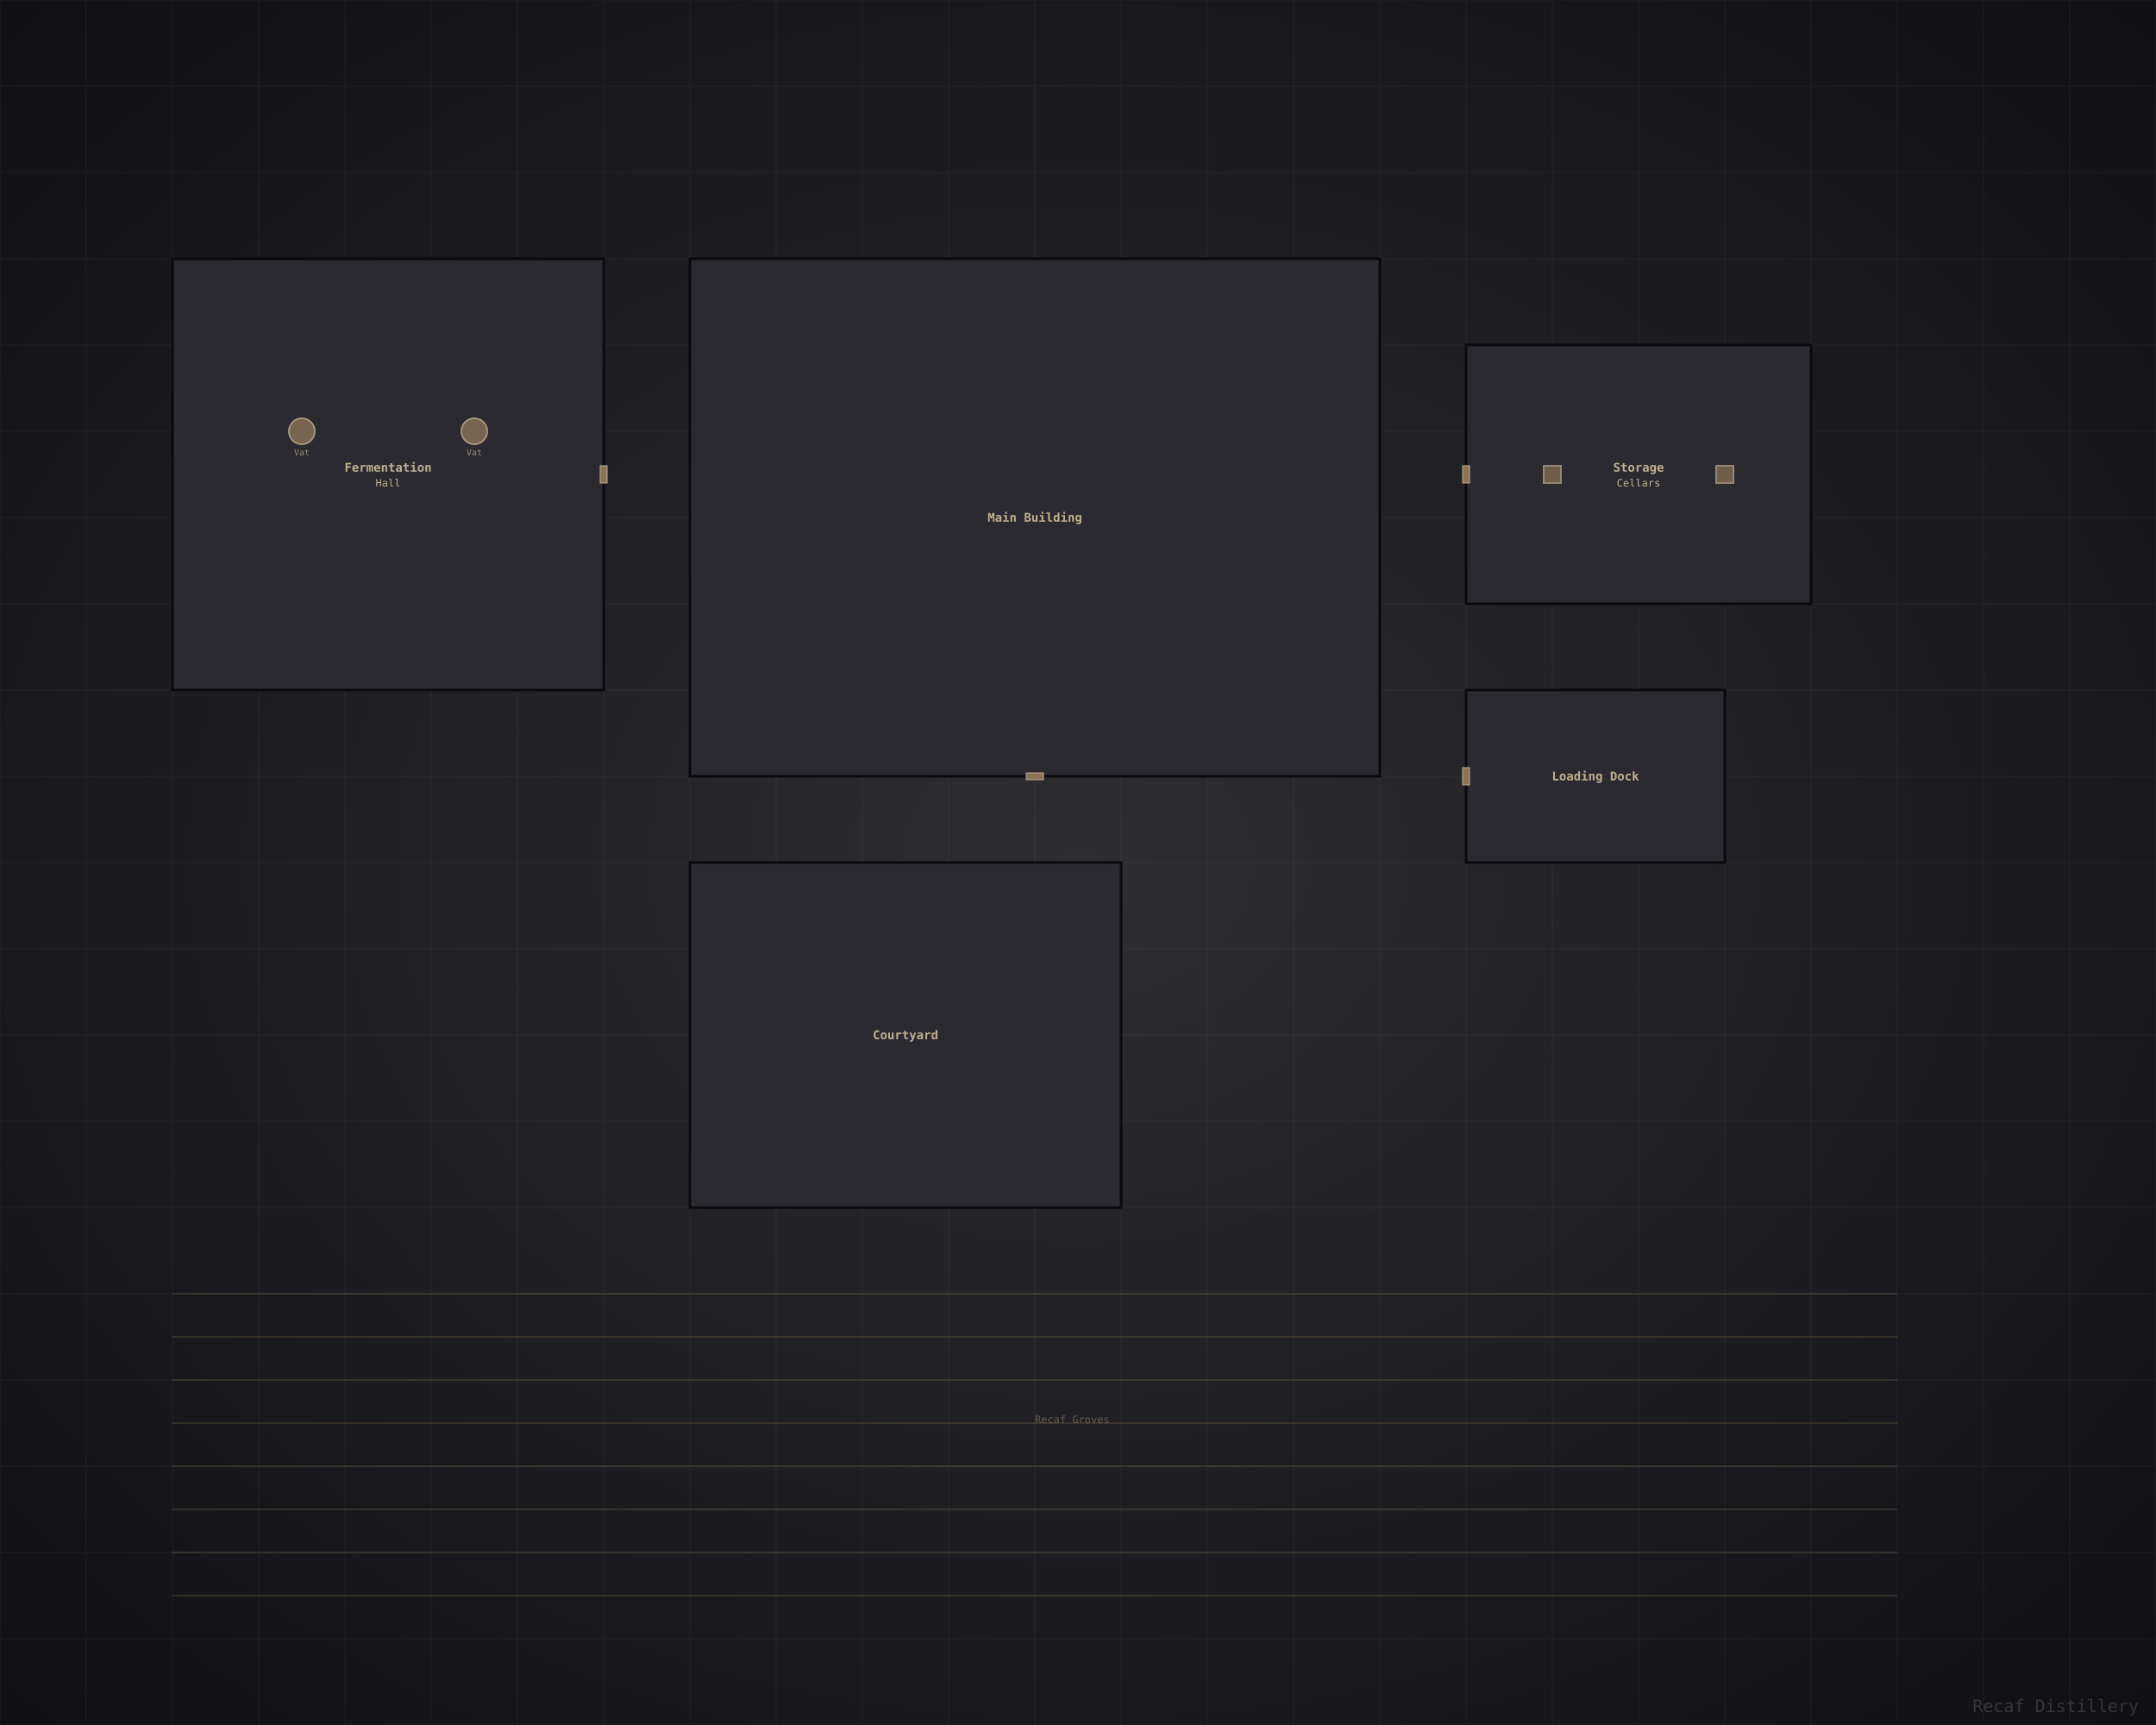
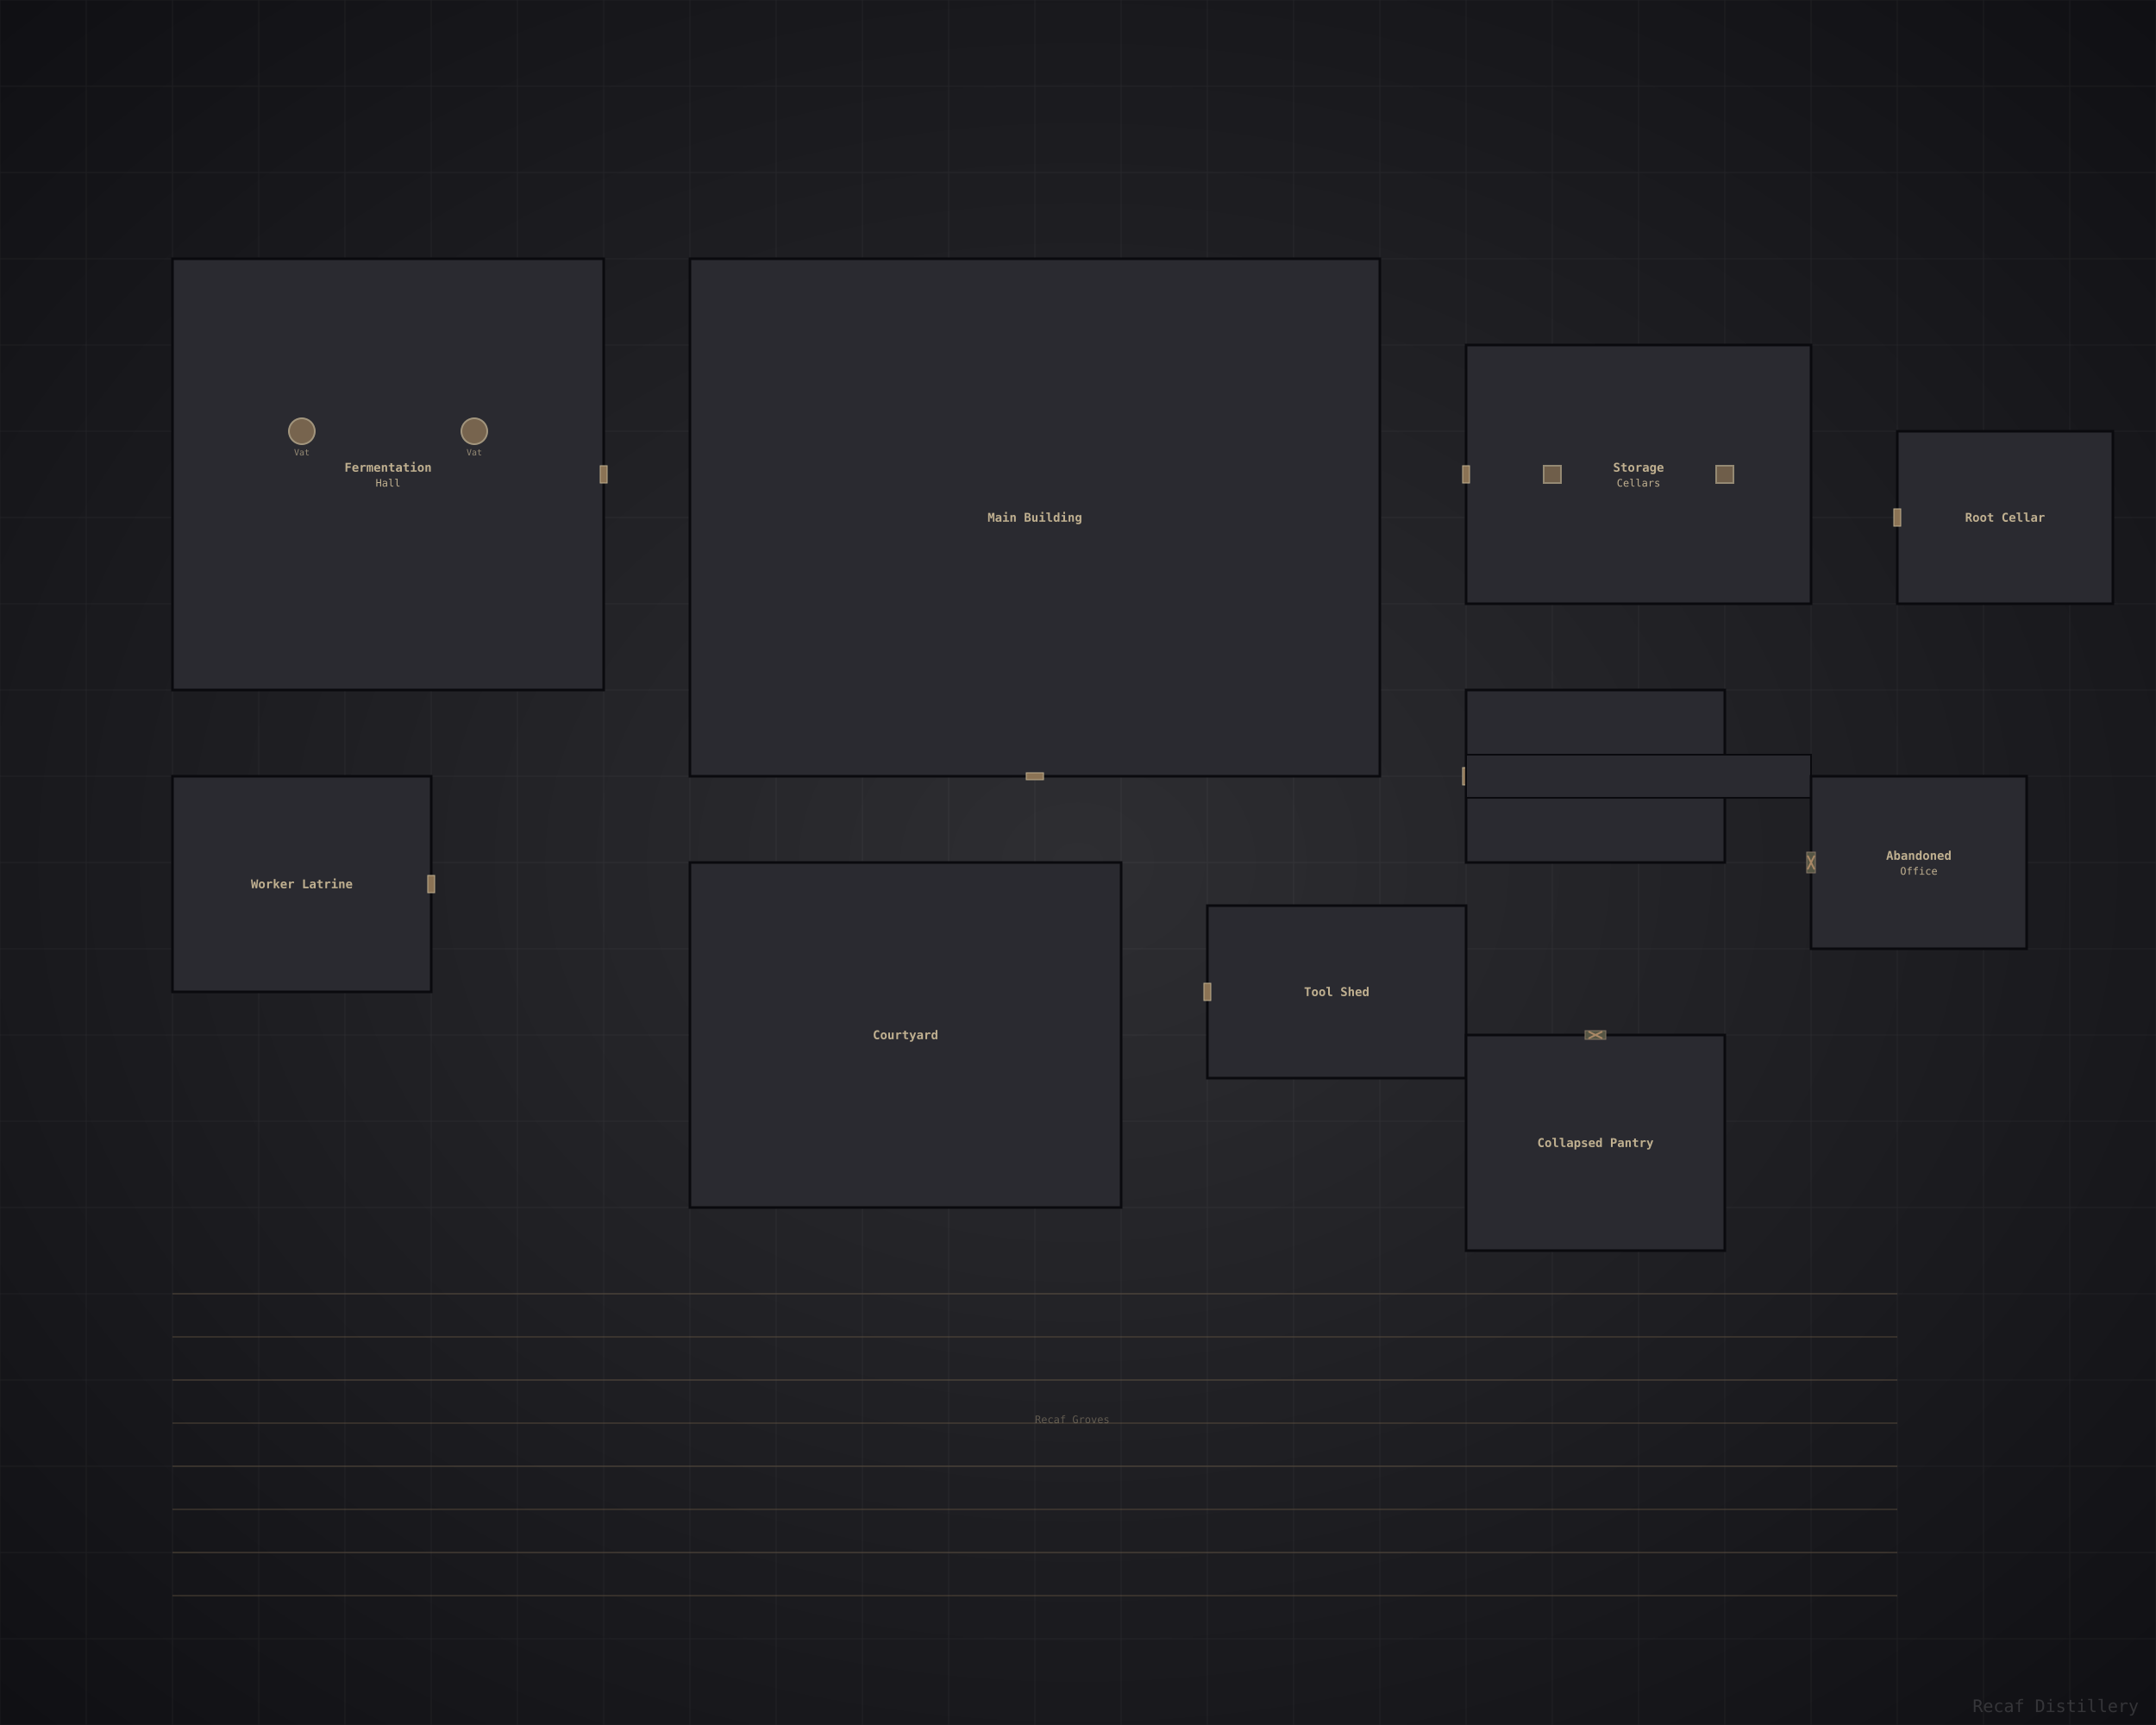
<svg xmlns="http://www.w3.org/2000/svg" viewBox="0 0 2500 2000" width="2500" height="2000">
  <defs>
    <radialGradient id="bgGrad" cx="50%" cy="50%" r="70%">
      <stop offset="0%" stop-color="#2e2e32" />
      <stop offset="100%" stop-color="#101014" />
    </radialGradient>
  </defs>
  <rect x="0" y="0" width="2500" height="2000" fill="url(#bgGrad)" />
  <g opacity="0.05" stroke="#ffffff" stroke-width="1">
    <line x1="0" y1="0" x2="0" y2="2000" />
    <line x1="100" y1="0" x2="100" y2="2000" />
    <line x1="200" y1="0" x2="200" y2="2000" />
    <line x1="300" y1="0" x2="300" y2="2000" />
    <line x1="400" y1="0" x2="400" y2="2000" />
    <line x1="500" y1="0" x2="500" y2="2000" />
    <line x1="600" y1="0" x2="600" y2="2000" />
    <line x1="700" y1="0" x2="700" y2="2000" />
    <line x1="800" y1="0" x2="800" y2="2000" />
    <line x1="900" y1="0" x2="900" y2="2000" />
    <line x1="1000" y1="0" x2="1000" y2="2000" />
    <line x1="1100" y1="0" x2="1100" y2="2000" />
    <line x1="1200" y1="0" x2="1200" y2="2000" />
    <line x1="1300" y1="0" x2="1300" y2="2000" />
    <line x1="1400" y1="0" x2="1400" y2="2000" />
    <line x1="1500" y1="0" x2="1500" y2="2000" />
    <line x1="1600" y1="0" x2="1600" y2="2000" />
    <line x1="1700" y1="0" x2="1700" y2="2000" />
    <line x1="1800" y1="0" x2="1800" y2="2000" />
    <line x1="1900" y1="0" x2="1900" y2="2000" />
    <line x1="2000" y1="0" x2="2000" y2="2000" />
    <line x1="2100" y1="0" x2="2100" y2="2000" />
    <line x1="2200" y1="0" x2="2200" y2="2000" />
    <line x1="2300" y1="0" x2="2300" y2="2000" />
    <line x1="2400" y1="0" x2="2400" y2="2000" />
    <line x1="2500" y1="0" x2="2500" y2="2000" />
    <line x1="0" y1="0" x2="2500" y2="0" />
    <line x1="0" y1="100" x2="2500" y2="100" />
    <line x1="0" y1="200" x2="2500" y2="200" />
    <line x1="0" y1="300" x2="2500" y2="300" />
    <line x1="0" y1="400" x2="2500" y2="400" />
    <line x1="0" y1="500" x2="2500" y2="500" />
    <line x1="0" y1="600" x2="2500" y2="600" />
    <line x1="0" y1="700" x2="2500" y2="700" />
    <line x1="0" y1="800" x2="2500" y2="800" />
    <line x1="0" y1="900" x2="2500" y2="900" />
    <line x1="0" y1="1000" x2="2500" y2="1000" />
    <line x1="0" y1="1100" x2="2500" y2="1100" />
    <line x1="0" y1="1200" x2="2500" y2="1200" />
    <line x1="0" y1="1300" x2="2500" y2="1300" />
    <line x1="0" y1="1400" x2="2500" y2="1400" />
    <line x1="0" y1="1500" x2="2500" y2="1500" />
    <line x1="0" y1="1600" x2="2500" y2="1600" />
    <line x1="0" y1="1700" x2="2500" y2="1700" />
    <line x1="0" y1="1800" x2="2500" y2="1800" />
    <line x1="0" y1="1900" x2="2500" y2="1900" />
    <line x1="0" y1="2000" x2="2500" y2="2000" />
  </g>
  <rect x="800" y="300" width="800" height="600" fill="#2a2a30" stroke="#0a0a0e" stroke-width="3" />
  <text x="1200" y="600" fill="#c0b090" font-size="14" font-weight="bold" text-anchor="middle" dominant-baseline="central" font-family="monospace">Main Building</text>
  <rect x="1190" y="896" width="20" height="8" fill="#8b7355" stroke="#c0b090" stroke-width="1" />
  <rect x="200" y="300" width="500" height="500" fill="#2a2a30" stroke="#0a0a0e" stroke-width="3" />
  <text x="450" y="542" fill="#c0b090" font-size="14" font-weight="bold" text-anchor="middle" dominant-baseline="central" font-family="monospace">Fermentation</text>
  <text x="450" y="560" fill="#c0b090" font-size="12" text-anchor="middle" dominant-baseline="central" font-family="monospace">Hall</text>
  <rect x="696" y="540" width="8" height="20" fill="#8b7355" stroke="#c0b090" stroke-width="1" />
  <circle cx="350" cy="500" r="15" fill="#8b7355" stroke="#c0b090" stroke-width="2" opacity="0.8" />
  <text x="350" y="528" fill="#c0b090" font-size="10" text-anchor="middle" font-family="monospace" opacity="0.7">Vat</text>
  <circle cx="550" cy="500" r="15" fill="#8b7355" stroke="#c0b090" stroke-width="2" opacity="0.8" />
  <text x="550" y="528" fill="#c0b090" font-size="10" text-anchor="middle" font-family="monospace" opacity="0.7">Vat</text>
  <rect x="1700" y="400" width="400" height="300" fill="#2a2a30" stroke="#0a0a0e" stroke-width="3" />
  <text x="1900" y="542" fill="#c0b090" font-size="14" font-weight="bold" text-anchor="middle" dominant-baseline="central" font-family="monospace">Storage</text>
  <text x="1900" y="560" fill="#c0b090" font-size="12" text-anchor="middle" dominant-baseline="central" font-family="monospace">Cellars</text>
  <rect x="1696" y="540" width="8" height="20" fill="#8b7355" stroke="#c0b090" stroke-width="1" />
  <rect x="1790" y="540" width="20" height="20" fill="#8b7355" stroke="#c0b090" stroke-width="2" opacity="0.7" />
  <rect x="1990" y="540" width="20" height="20" fill="#8b7355" stroke="#c0b090" stroke-width="2" opacity="0.7" />
  <rect x="1700" y="800" width="300" height="200" fill="#2a2a30" stroke="#0a0a0e" stroke-width="3" />
  <text x="1850" y="900" fill="#c0b090" font-size="14" font-weight="bold" text-anchor="middle" dominant-baseline="central" font-family="monospace">Loading Dock</text>
  <rect x="1696" y="890" width="8" height="20" fill="#8b7355" stroke="#c0b090" stroke-width="1" />
  <rect x="800" y="1000" width="500" height="400" fill="#2a2a30" stroke="#0a0a0e" stroke-width="3" />
  <text x="1050" y="1200" fill="#c0b090" font-size="14" font-weight="bold" text-anchor="middle" dominant-baseline="central" font-family="monospace">Courtyard</text>
  <g opacity="0.25" stroke="#8b7355" stroke-width="2">
    <line x1="200" y1="1500" x2="2200" y2="1500" />
    <line x1="200" y1="1550" x2="2200" y2="1550" />
    <line x1="200" y1="1600" x2="2200" y2="1600" />
    <line x1="200" y1="1650" x2="2200" y2="1650" />
    <line x1="200" y1="1700" x2="2200" y2="1700" />
    <line x1="200" y1="1750" x2="2200" y2="1750" />
    <line x1="200" y1="1800" x2="2200" y2="1800" />
    <line x1="200" y1="1850" x2="2200" y2="1850" />
  </g>
  <text x="1200" y="1650" fill="#c0b090" font-size="12" font-family="monospace" opacity="0.4">Recaf Groves</text>
+   <rect x="1700" y="875" width="400" height="50" fill="#2a2a30" stroke="#0a0a0e" stroke-width="2" />
+   <rect x="2200" y="500" width="250" height="200" fill="#2a2a30" stroke="#0a0a0e" stroke-width="3" />
+   <text x="2325" y="600" fill="#c0b090" font-size="14" font-weight="bold" text-anchor="middle" dominant-baseline="central" font-family="monospace">Root Cellar</text>
+   <rect x="2196" y="590" width="8" height="20" fill="#8b7355" stroke="#c0b090" stroke-width="1" />
+   <rect x="200" y="900" width="300" height="250" fill="#2a2a30" stroke="#0a0a0e" stroke-width="3" />
+   <text x="350" y="1025" fill="#c0b090" font-size="14" font-weight="bold" text-anchor="middle" dominant-baseline="central" font-family="monospace">Worker Latrine</text>
+   <rect x="496" y="1015" width="8" height="20" fill="#8b7355" stroke="#c0b090" stroke-width="1" />
+   <rect x="1400" y="1050" width="300" height="200" fill="#2a2a30" stroke="#0a0a0e" stroke-width="3" />
+   <text x="1550" y="1150" fill="#c0b090" font-size="14" font-weight="bold" text-anchor="middle" dominant-baseline="central" font-family="monospace">Tool Shed</text>
+   <rect x="1396" y="1140" width="8" height="20" fill="#8b7355" stroke="#c0b090" stroke-width="1" />
+   <rect x="2100" y="900" width="250" height="200" fill="#2a2a30" stroke="#0a0a0e" stroke-width="3" />
+   <text x="2225" y="992" fill="#c0b090" font-size="14" font-weight="bold" text-anchor="middle" dominant-baseline="central" font-family="monospace">Abandoned</text>
+   <text x="2225" y="1010" fill="#c0b090" font-size="12" text-anchor="middle" dominant-baseline="central" font-family="monospace">Office</text>
+   <rect x="2095" y="988" width="10" height="24" fill="#555544" stroke="#887766" stroke-width="1" />
+   <line x1="2096" y1="992" x2="2104" y2="1008" stroke="#aa8866" stroke-width="2" />
+   <line x1="2104" y1="992" x2="2096" y2="1008" stroke="#aa8866" stroke-width="2" />
+   <rect x="1700" y="1200" width="300" height="250" fill="#2a2a30" stroke="#0a0a0e" stroke-width="3" />
+   <text x="1850" y="1325" fill="#c0b090" font-size="14" font-weight="bold" text-anchor="middle" dominant-baseline="central" font-family="monospace">Collapsed Pantry</text>
+   <rect x="1838" y="1195" width="24" height="10" fill="#555544" stroke="#887766" stroke-width="1" />
+   <line x1="1842" y1="1196" x2="1858" y2="1204" stroke="#aa8866" stroke-width="2" />
+   <line x1="1858" y1="1196" x2="1842" y2="1204" stroke="#aa8866" stroke-width="2" />
  <text x="2480" y="1985" fill="#ffffff" font-size="20" text-anchor="end" font-family="monospace" opacity="0.15">Recaf Distillery</text>
</svg>
